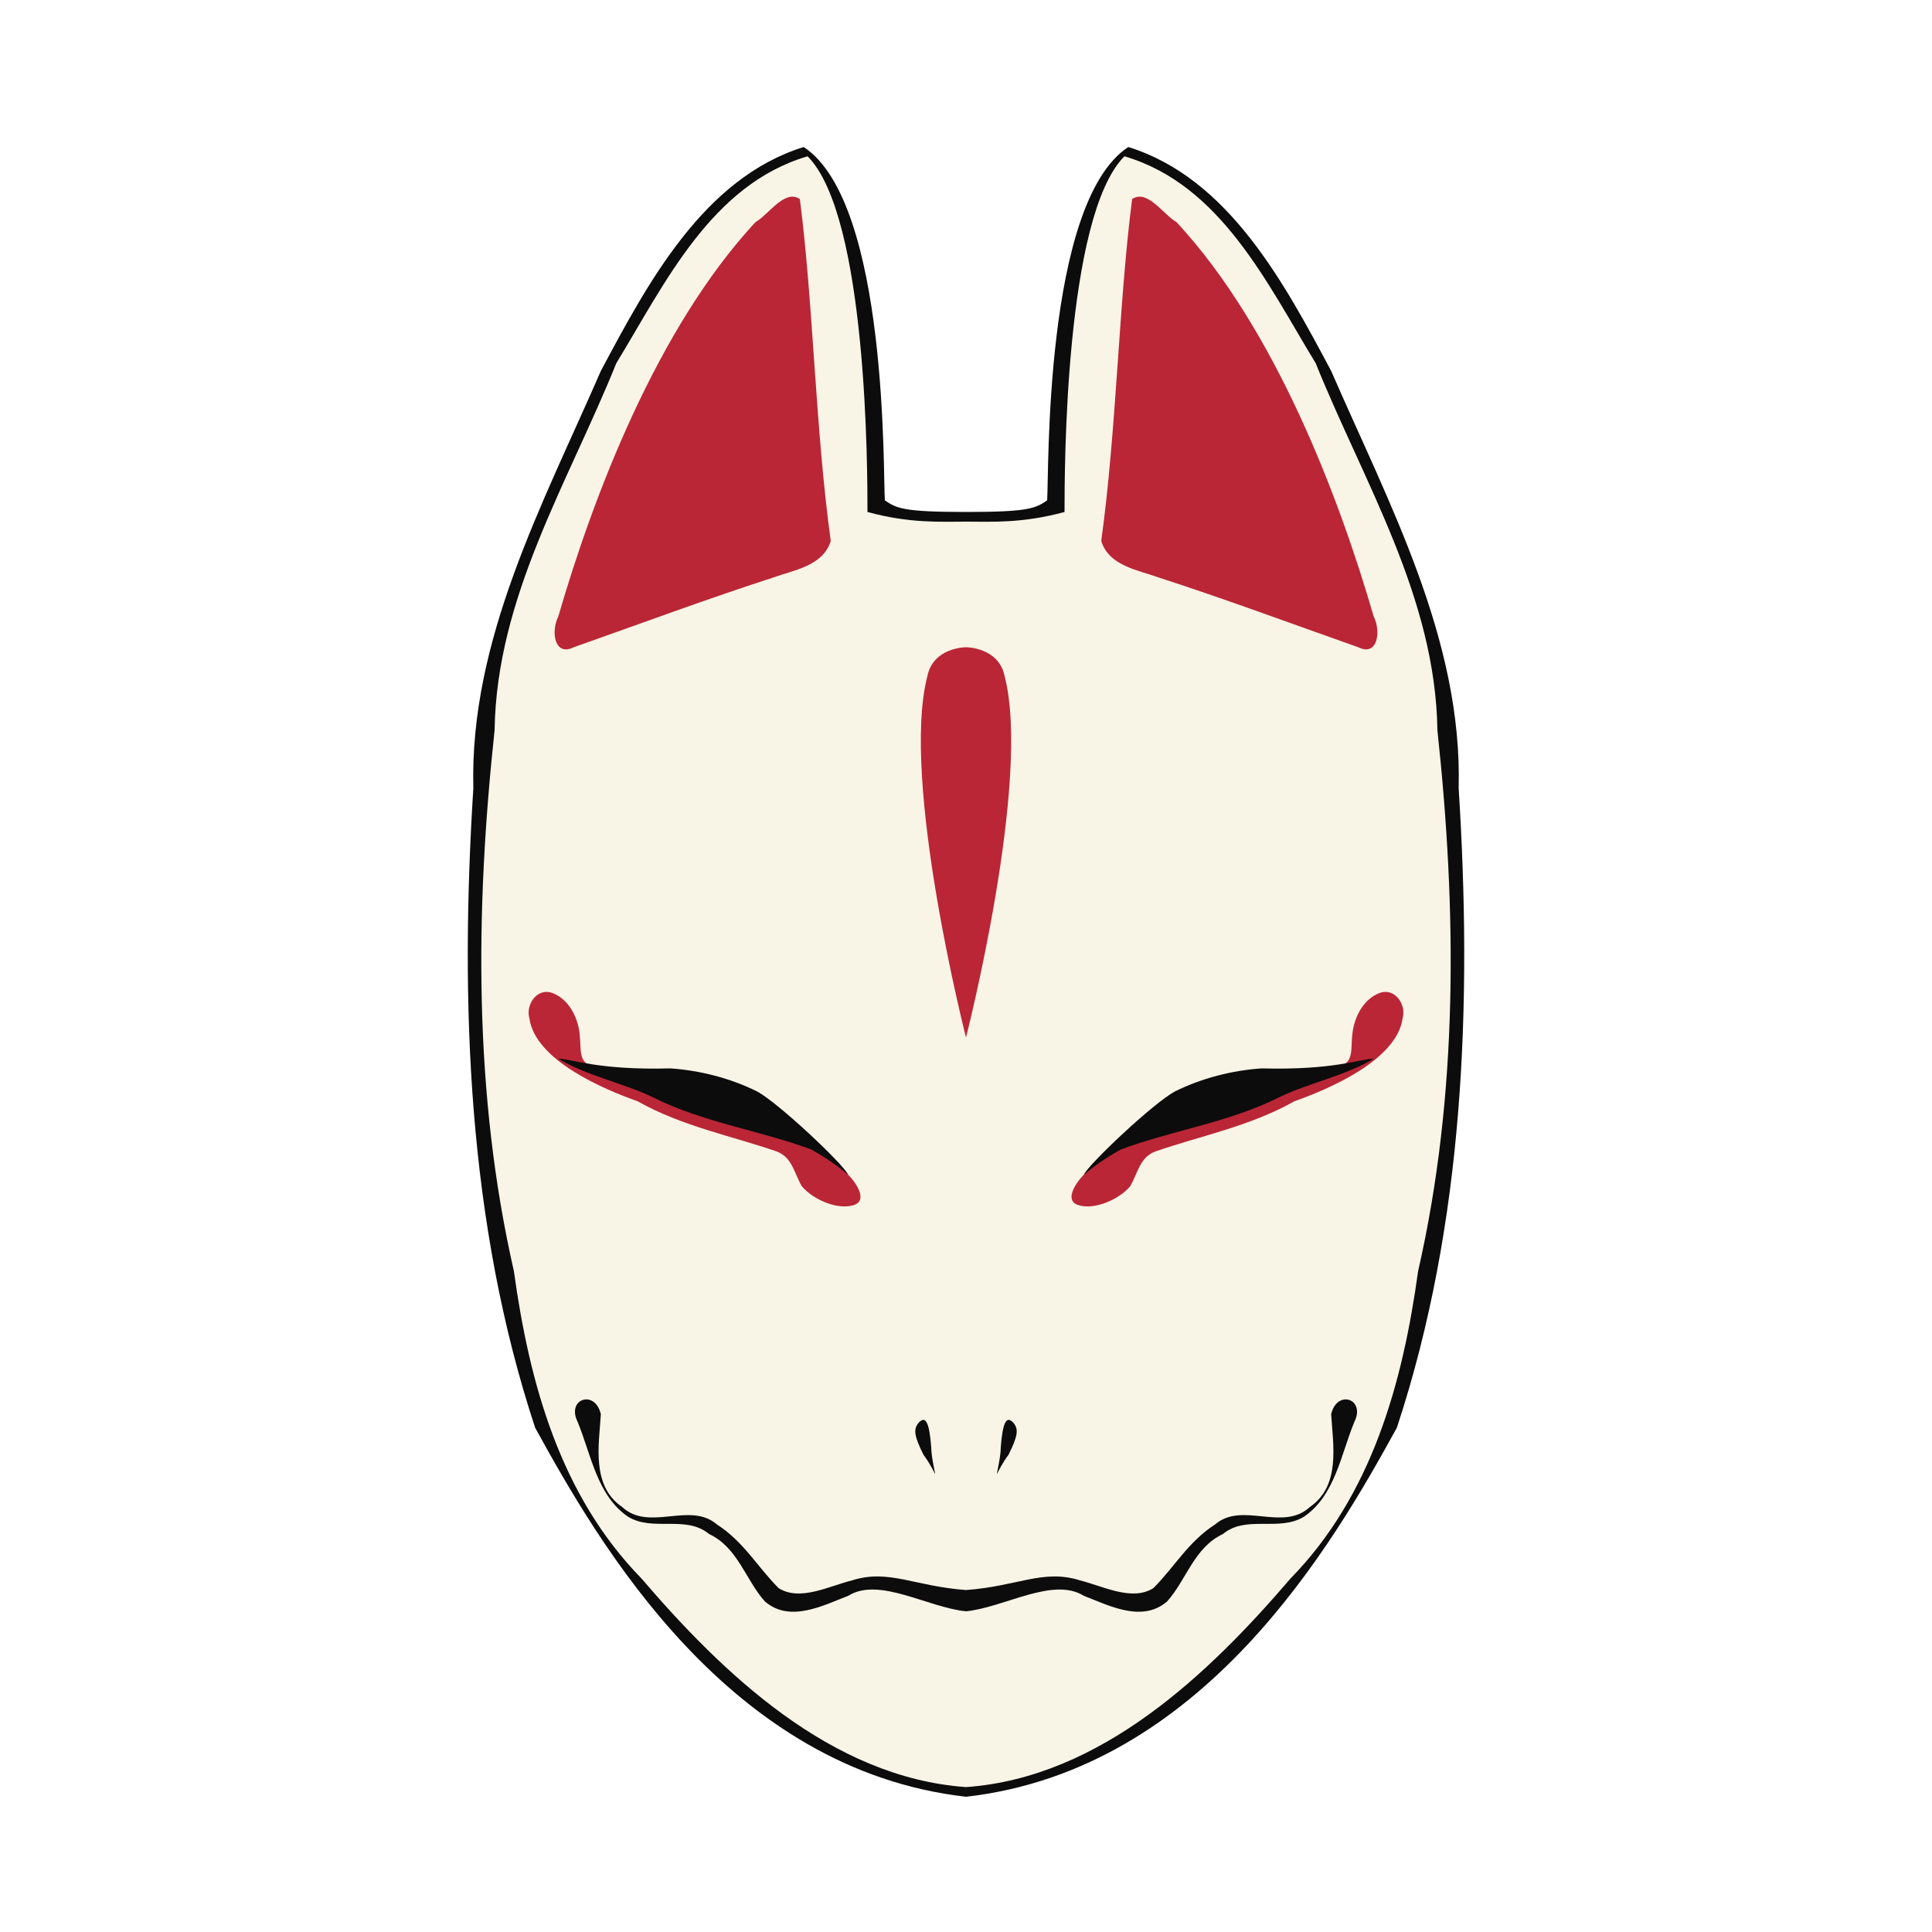
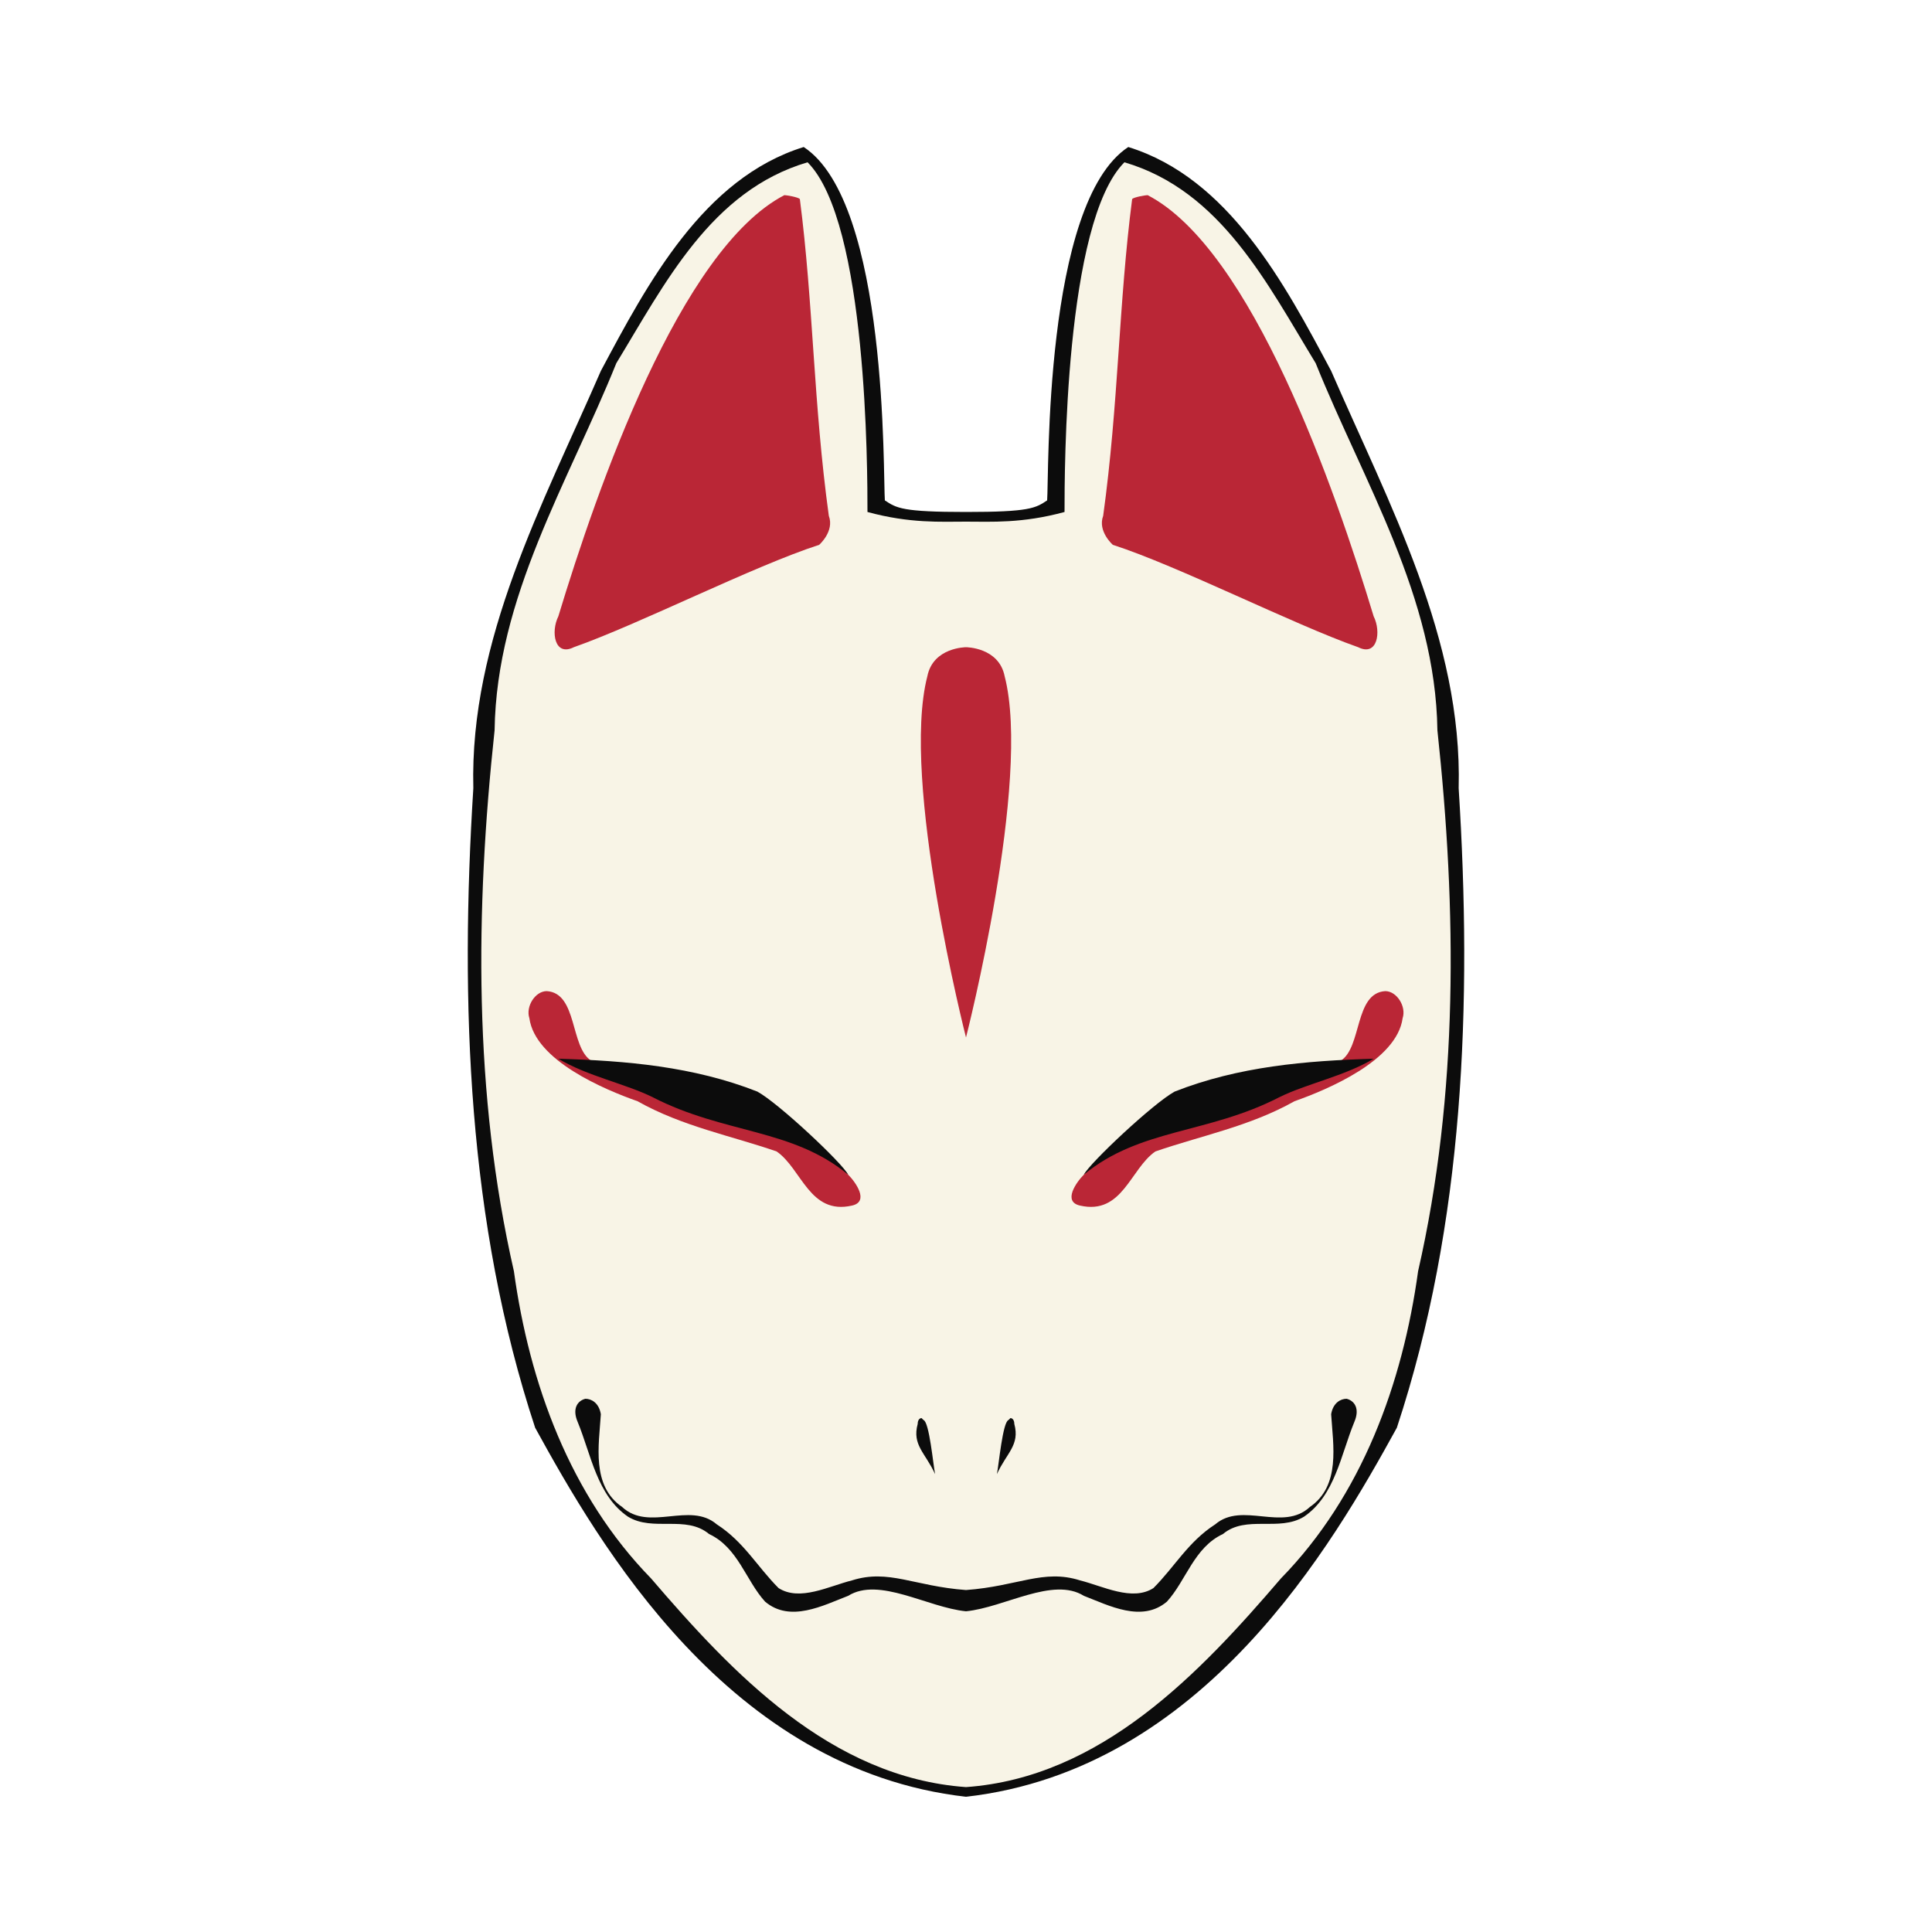
<svg xmlns="http://www.w3.org/2000/svg" viewBox="0 0 1000 1000" height="1000" width="1000" version="1.1">
  <style id="style">
    path.base{fill:#f8f4e6;}
    path.red{fill:#ba2636;}
    path.line{fill:#0c0c0c;}
  </style>
-   <path id="base1" class="base" d="M 500,930 C 623,916 690,799 723,739 758,633 762,519 755,408 757,331 719,261 689,192 665,147 636,92.2 584,76.1 540,105 543,247 542,259 536,263 533,265 500,265 Z M 500,930 C 377,916 310,799 277,739 242,633 238,519 245,408 243,331 281,261 311,192 335,147 364,92.2 416,76.1 460,105 457,247 458,259 464,263 467,265 500,265 Z" />
-   <path id="ear1" class="red" d="M 703,335 C 669,323 634,310 600,299 589,295 574,293 570,280 578,222 579,157 586,103 594,97.8 602,111 609,115 660,170 693,257 711,319 715,327 713,340 703,335 Z" />
-   <path id="ear2" class="red" d="M 297,335 C 331,323 366,310 400,299 411,295 426,293 430,280 422,222 421,157 414,103 406,97.8 398,111 391,115 340,170 307,257 289,319 285,327 287,340 297,335 Z" />
-   <path id="forehead1" class="red" d="M 500,537 C 500,537 534,404 520,350 517,335 500,335 500,335 Z M 500,537 C 500,537 466,404 480,350 483,335 500,335 500,335 Z" />
-   <path id="eyeline1" class="red" d="M 561,608 C 598,563 645,558 693,552 701,550 699,543 700,535 701,526 706,517 714,514 722,511 728,520 726,527 723,549 687,564 670,570 647,583 621,588 598,596 590,599 589,607 585,614 579,621 567,626 559,624 550,622 557,612 561,608 Z" />
-   <path id="eyeline2" class="red" d="M 439,608 C 402,563 355,558 307,552 299,550 301,543 300,535 299,526 294,517 286,514 278,511 272,520 274,527 277,549 313,564 330,570 353,583 379,588 402,596 410,599 411,607 415,614 421,621 433,626 441,624 450,622 443,612 439,608 Z" />
-   <path id="outline1" class="line" d="M 500,930 C 623,916 690,799 723,739 758,633 762,519 755,408 757,331 719,261 689,192 665,147 636,92.2 584,76.1 540,105 543,247 542,259 536,263 533,265 500,265 M 500,270 C 513,270 529,271 551,265 551,244 551,112 582,80.9 V 80.9 C 632,95.6 656,147 681,188 706,250 743,309 744,378 754,471 755,566 734,658 726,716 710,774 668,817 626,866 570,920 500,925 Z M 500,930 C 377,916 310,799 277,739 242,633 238,519 245,408 243,331 281,261 311,192 335,147 364,92.2 416,76.1 460,105 457,247 458,259 464,263 467,265 500,265 M 500,270 C 487,270 471,271 449,265 449,244 449,112 418,80.9 V 80.9 C 368,95.6 344,147 319,188 294,250 257,309 256,378 246,471 245,566 266,658 274,716 290,774 332,817 374,866 430,920 500,925 Z" />
-   <path id="eye1" class="line" d="M 608,565 C 622,558 638,554 653,553 691,554 704,548 711,548 696,557 676,561 662,568 636,581 607,585 580,595 573,599 567,603 561,608 564,602 597,571 608,565 Z" />
-   <path id="eye2" class="line" d="M 392,565 C 378,558 362,554 347,553 309,554 296,548 289,548 304,557 324,561 338,568 364,581 393,585 420,595 427,599 433,603 439,608 436,602 403,571 392,565 Z" />
-   <path id="nose1" class="line" d="M 516,763 C 516,762 518,754 518,749 519,736 521,732 525,737 527,740 527,743 522,753 519,757 517,761 516,763 Z" />
-   <path id="nose2" class="line" d="M 484,763 C 484,762 482,754 482,749 481,736 479,732 475,737 473,740 473,743 478,753 481,757 483,761 484,763 Z" />
-   <path id="mouth1" class="line" d="M 500,834 C 520,832 545,816 561,826 574,831 591,840 604,829 614,818 618,801 633,794 645,784 662,793 675,785 691,774 694,753 701,736 707,724 692,719 689,732 690,748 694,769 678,780 664,793 643,777 629,789 615,798 608,811 597,822 586,829 571,821 559,818 540,812 527,821 500,823 Z M 500,834 C 480,832 455,816 439,826 426,831 409,840 396,829 386,818 382,801 367,794 355,784 338,793 325,785 309,774 306,753 299,736 293,724 308,719 311,732 310,748 306,769 322,780 336,793 357,777 371,789 385,798 392,811 403,822 414,829 429,821 441,818 460,812 473,821 500,823 Z" />
+   <path id="base" class="base" d="M 416,76.1 C 364,92.2 335,147 311,192 281,261 243,331 245,408 238,519 242,633 277,739 310,799 377,916 500,930 623,916 690,799 723,739 758,633 762,519 755,408 757,331 719,261 689,192 665,147 636,92.2 584,76.1 540,105 543,247 542,259 536,263 533,265 500,265 467,265 464,263 458,259 457,247 460,105 416,76.1 Z" />
+   <path id="kumatori" class="red" d="M 406,101 C 352,129 309,253 289,319 285,327 287,340 297,335 331,323 390,293 424,282 424,282 432,275 429,267 421,209 421,157 414,103 413,102 407,101 406,101 Z M 594,101 C 593,101 587,102 586,103 579,157 579,209 571,267 568,275 576,282 576,282 610,293 669,323 703,335 713,340 715,327 711,319 691,253 648,129 594,101 Z M 500,335 C 500,335 483,335 480,350 466,404 500,537 500,537 500,537 534,404 520,350 517,335 500,335 500,335 Z M 283,513 C 277,513 272,521 274,527 277,549 313,564 330,570 353,583 379,588 402,596 415,605 419,629 441,624 450,622 443,612 439,608 398,564 354,555 306,549 295,542 299,514 283,513 Z M 717,513 C 701,514 705,542 694,549 646,555 602,564 561,608 557,612 550,622 559,624 581,629 585,605 598,596 621,588 647,583 670,570 687,564 723,549 726,527 728,521 723,513 717,513 Z" />
+   <path id="outline" class="line" d="M 416,76.1 C 364,92.2 335,147 311,192 281,261 243,331 245,408 238,519 242,633 277,739 310,799 377,916 500,930 623,916 690,799 723,739 758,633 762,519 755,408 757,331 719,261 689,192 665,147 636,92.2 584,76.1 540,105 543,247 542,259 536,263 533,265 500,265 467,265 464,263 458,259 457,247 460,105 416,76.1 Z M 418,84 C 449,115 449,244 449,265 471,271 487,270 500,270 513,270 529,271 551,265 551,244 551,115 582,84 632,98.7 656,147 681,188 706,250 743,309 744,378 754,471 755,566 734,658 726,716 705,774 663,817 621,866 570,920 500,925 430,920 379,866 337,817 295,774 274,716 266,658 245,566 246,471 256,378 257,309 294,250 319,188 344,147 368,98.7 418,84 Z M 289,548 C 304,557 324,561 338,568 375,587 410,584 439,608 436,602 403,571 392,565 359,552 324,549 289,548 Z M 711,548 C 676,549 641,552 608,565 597,571 564,602 561,608 590,584 625,587 662,568 676,561 696,557 711,548 Z M 303,724 C 299,725 296,729 299,736 306,753 309,774 325,785 338,793 355,784 367,794 382,801 386,818 396,829 409,840 426,831 439,826 455,816 480,832 500,834 520,832 545,816 561,826 574,831 591,840 604,829 614,818 618,801 633,794 645,784 662,793 675,785 691,774 694,753 701,736 704,729 701,725 697,724 694,724 690,726 689,732 690,748 694,769 678,780 664,793 643,777 629,789 615,798 608,811 597,822 586,829 571,821 559,818 540,812 527,821 500,823 473,821 460,812 441,818 429,821 414,829 403,822 392,811 385,798 371,789 357,777 336,793 322,780 306,769 310,748 311,732 310,726 306,724 303,724 Z M 477,734 C 476,734 475,735 475,737 472,748 479,752 484,763 483,758 481,736 478,735 Z M 523,734 522,735 C 519,736 517,758 516,763 521,752 528,748 525,737 525,735 524,734 523,734 Z" />
</svg>
